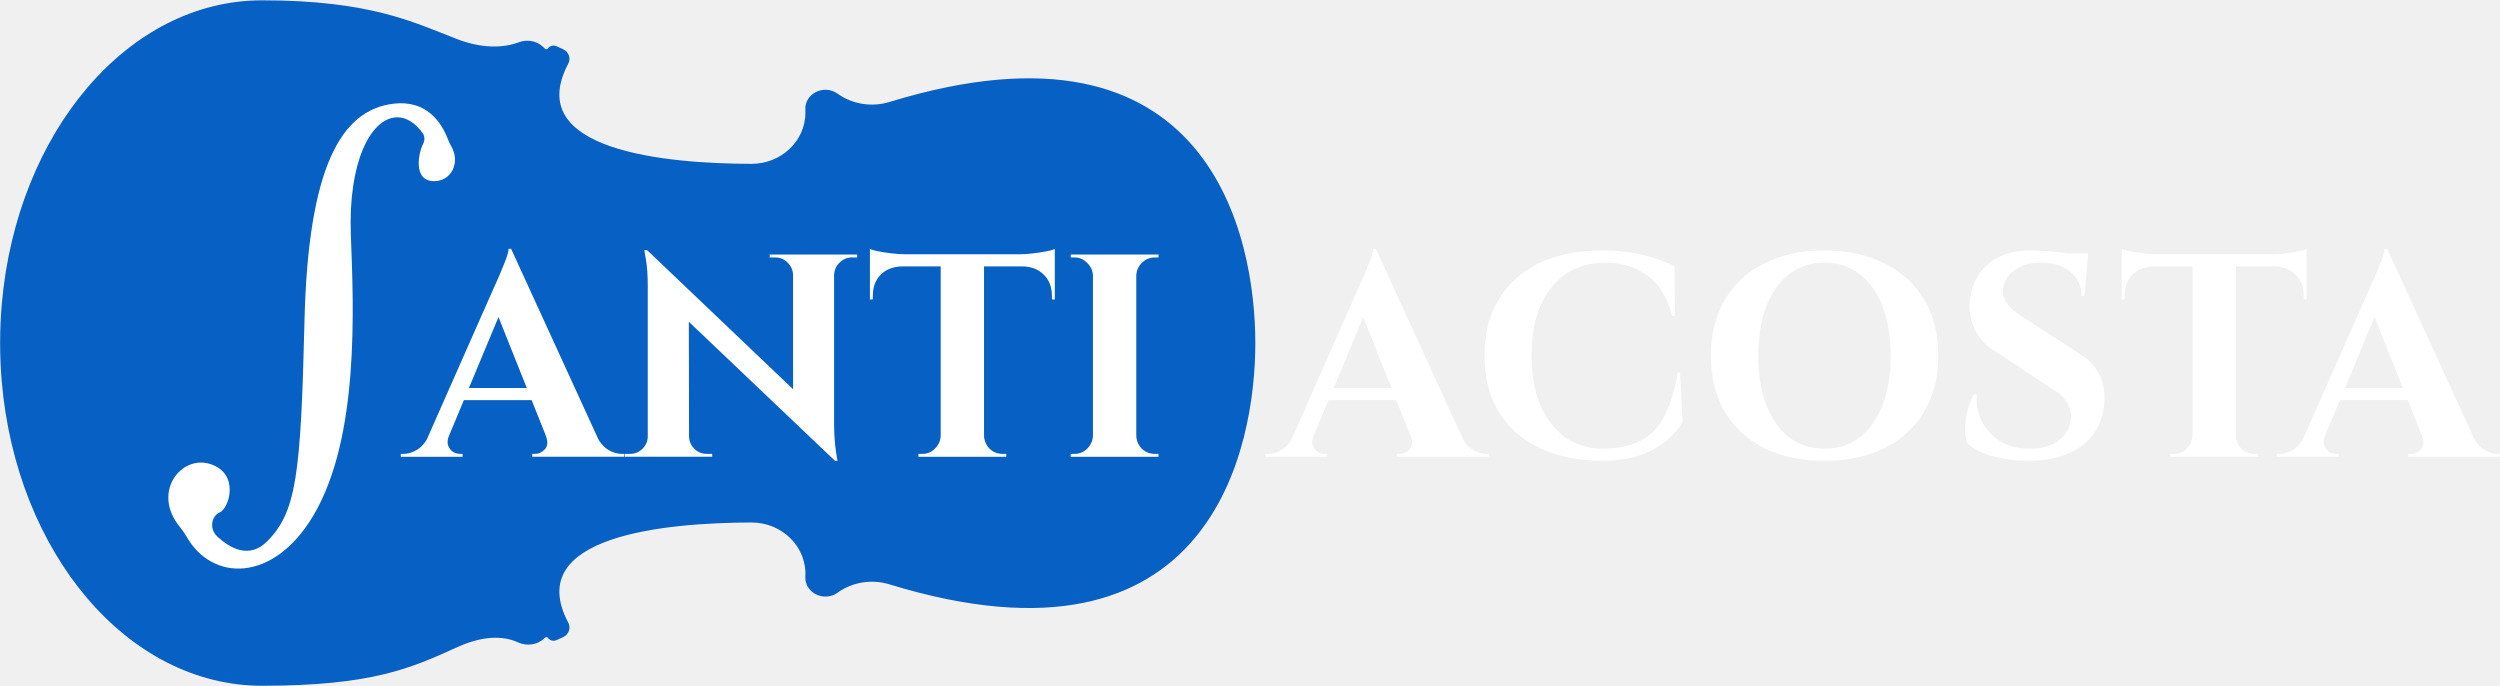
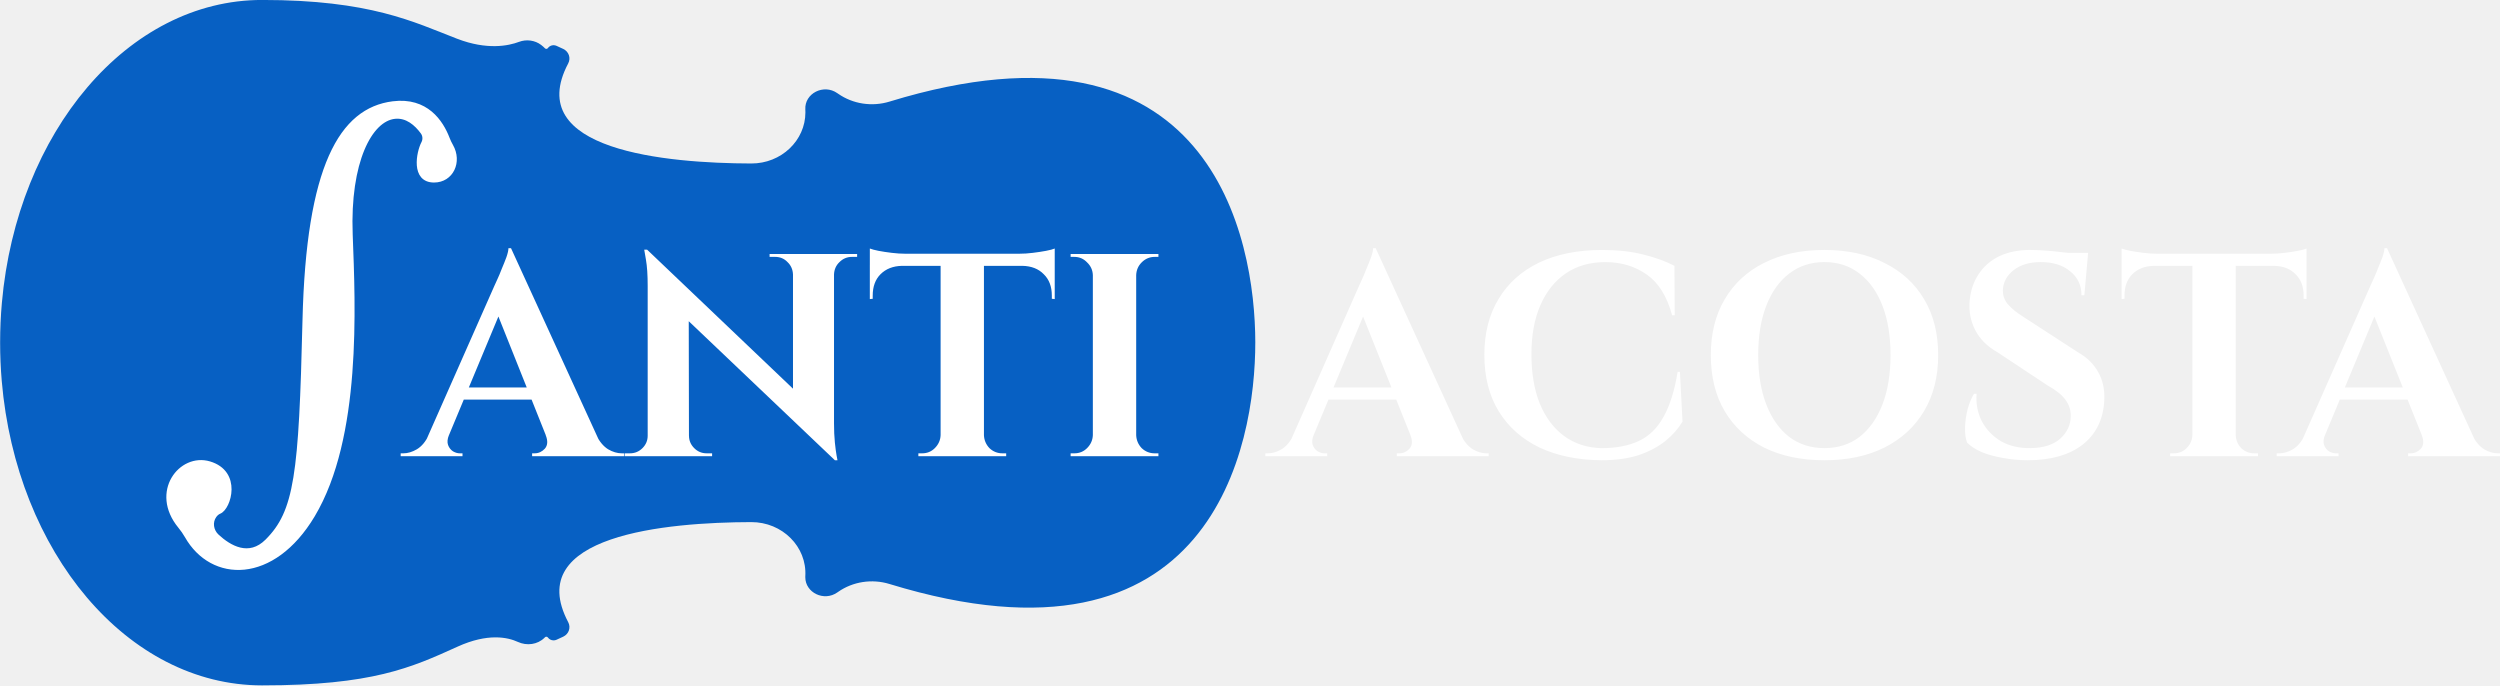
- <svg xmlns="http://www.w3.org/2000/svg" version="1.1" viewBox="0 0 64.796 17.765">
-   <g transform="translate(-767.29 545.84)">
-     <g transform="translate(751.62 -547.27)">
-       <g transform="matrix(0 -.27522 -.28988 0 77.977 -60.238)">
+ <svg xmlns="http://www.w3.org/2000/svg" version="1.1" viewBox="0 0 195.39 53.57">
+   <g transform="translate(291.84 415.13)">
+     <g transform="translate(-950.29 -815.83)" fill="#fff">
+       <g transform="matrix(0 -.82989 -.8741 0 846.33 214.72)">
        <path d="m-227.75 174.07c-1.091-2.684-.665-4.602-.296-5.532.265-.664.158-1.43-.292-1.986-.116-.145-.228-.258-.314-.337-.035-.033-.054-.079-.054-.122 0-.053.025-.106.074-.139.255-.172.344-.504.21-.779l-.284-.586c-.248-.508-.861-.707-1.366-.454-8.21 4.12-9.404-8.79-9.427-16.366-.009-2.684 2.166-4.842 4.817-4.842.089 0 .178.003.268.008 1.517.082 2.442-1.639 1.538-2.861-.016-.024-.033-.046-.049-.069-.975-1.322-1.25-3.033-.746-4.595 9.301-28.812-12.905-32.699-22.661-32.709-9.755-.01-32.093 3.827-22.768 32.71.504 1.562.23 3.271-.745 4.593-.017.024-.033.046-.051.07-.883 1.194-.021 2.863 1.434 2.863.034 0 .07 0 .105-.002 2.77-.151 5.094 2.06 5.085 4.834-.022 7.576-1.217 20.486-9.427 16.366-.506-.254-1.118-.055-1.366.454l-.284.586c-.042.086-.062.176-.062.268 0 .199.098.393.272.511.089.059.1.188.02.261-.017.015-.035.033-.053.05-.637.614-.771 1.573-.385 2.369.443.912.85 2.688-.442 5.391-1.988 4.157-3.649 7.636-3.649 17.486 0 12.05 12.541 21.973 28.67 23.274 1.183.095 2.386.145 3.605.145 1.273 0 2.529-.053 3.763-.158 16.051-1.352 28.512-11.25 28.512-23.26 0-9.692-2.07-13.554-3.653-17.441" fill="#0760c3" />
      </g>
-       <g transform="matrix(.33163 0 0 .33163 -202.69 -131.44)" fill="#fff">
-         <path d="m698.39 420.1 7.383 16.121h-4.064l-4.696-11.763zm-4.854 14.608q-.181.452-.068.768.113.316.384.497.271.158.542.158h.203v.226h-4.832v-.226t.113 0q.09 0 .09 0 .519 0 1.061-.316.564-.339.926-1.106zm4.854-14.608.09 2.755-5.599 13.434h-1.648l5.848-13.231q.068-.135.226-.497.181-.384.361-.858.203-.474.361-.903.158-.452.158-.7zm2.371 10.882v.948h-6.638v-.948zm.339 3.725h3.951q.384.768.926 1.106.542.316 1.061.316 0 0 .09 0t.09 0v.226h-7.18v-.226h.203q.452 0 .79-.361.339-.384.068-1.061zm7.925-14.495 14.405 13.727.271 2.732-14.405-13.705zm.113 14.54v1.603h-1.874v-.226t.203 0 .226 0q.564 0 .971-.406.406-.406.406-.971zm3.161 0q0 .564.406.971t.971.406q.023 0 .226 0 .203 0 .203 0v.226h-1.874v-1.603zm-3.274-14.54 3.251 3.454.023 12.689h-3.229v-13.321q0-1.264-.135-2.032-.135-.79-.135-.79zm14.608.339v13.231q0 .835.068 1.513.068.655.135 1.016.068.361.068.361h-.203l-3.274-3.658v-12.463zm1.806 0v.226t-.203 0-.203 0q-.564 0-.971.406-.406.384-.429.971h-.068v-1.603zm-6.841 0h1.874v1.603h-.045q-.023-.587-.429-.971-.384-.406-.971-.406 0 0-.203 0t-.226 0zm16.753.068v15.737h-3.387v-15.737zm5.532-.09v.948h-14.45v-.948zm0 .881v2.664l-.226-.023v-.248q0-1.061-.632-1.671-.61-.632-1.671-.655v-.068zm0-1.287v.655l-2.755-.248q.497 0 1.039-.068.564-.068 1.039-.158.474-.09.677-.181zm-8.851 14.585v1.648h-1.806v-.226t.135 0q.158 0 .158 0 .587 0 .993-.406.429-.429.452-1.016zm3.251 0h.068q.023.587.429 1.016.429.406 1.016.406 0 0 .135 0 .158 0 .158 0v.226h-1.806zm-6.344-13.298v.068q-1.039.023-1.671.655-.61.61-.61 1.671v.248l-.226.023v-2.664zm-2.506-1.287q.226.09.677.181.474.09 1.039.158.564.068 1.039.068l-2.755.248zm20.817.429v15.804h-3.387v-15.804zm-3.319 14.156v1.648h-1.806v-.226t.135 0q.158 0 .158 0 .587 0 .993-.406.429-.429.452-1.016zm0-12.508h-.068q-.023-.587-.452-.993-.406-.429-.993-.429 0 0-.158 0-.135 0-.135 0v-.226h1.806zm3.251 12.508h.068q.023.587.429 1.016.429.406 1.016.406 0 0 .135 0 .135 0 .158 0v.226h-1.806zm0-12.508v-1.648h1.806v.226q-.023 0-.158 0-.135 0-.135 0-.587 0-1.016.429-.406.406-.429.993z" stroke-width=".265" aria-label="ANTI" />
-         <path d="m765.97 420.1 7.383 16.121h-4.064l-4.696-11.763zm-4.854 14.608q-.181.452-.068.768.113.316.384.497.271.158.542.158h.203v.226h-4.832v-.226t.113 0q.09 0 .09 0 .519 0 1.061-.316.564-.339.926-1.106zm4.854-14.608.09 2.755-5.599 13.434h-1.648l5.848-13.231q.068-.135.226-.497.181-.384.361-.858.203-.474.361-.903.158-.452.158-.7zm2.371 10.882v.948h-6.638v-.948zm.339 3.725h3.951q.384.768.926 1.106.542.316 1.061.316 0 0 .09 0t.09 0v.226h-7.18v-.226h.203q.452 0 .79-.361.339-.384.068-1.061zm21.066-4.944.203 3.883q-.497.835-1.332 1.513-.835.677-2.077 1.106-1.242.406-2.935.406-2.755-.023-4.832-.993-2.055-.993-3.183-2.822t-1.129-4.425q0-2.529 1.106-4.357 1.106-1.851 3.161-2.845 2.077-.993 4.944-.993 1.806 0 3.229.361 1.445.361 2.416.881l.023 3.861h-.203q-.61-2.235-1.987-3.183-1.377-.971-3.229-.971-1.806 0-3.093.881-1.287.881-1.987 2.484t-.7 3.838q0 2.235.655 3.861.677 1.626 1.897 2.529 1.242.903 2.913.948 1.738 0 2.935-.564 1.197-.564 1.919-1.874.745-1.31 1.106-3.522zm11.289-9.528q2.709 0 4.696 1.016 2.009.993 3.093 2.822 1.106 1.829 1.106 4.38 0 2.529-1.106 4.38-1.084 1.829-3.093 2.845-1.987.993-4.696.993-2.709 0-4.719-.993-1.987-1.016-3.071-2.845-1.084-1.829-1.084-4.38 0-2.529 1.084-4.357 1.084-1.851 3.071-2.845 2.009-1.016 4.719-1.016zm0 15.488q1.603 0 2.755-.881 1.151-.903 1.784-2.529.632-1.626.632-3.861t-.632-3.861q-.632-1.626-1.784-2.506-1.151-.903-2.755-.903-1.58 0-2.755.903-1.151.881-1.784 2.506-.632 1.626-.632 3.861t.632 3.861q.632 1.626 1.784 2.529 1.174.881 2.755.881zm16.121-15.488q.452 0 1.106.045.677.045 1.377.135.722.068 1.242.158.542.068.745.158l-.271 3.048h-.226q0-1.174-.881-1.874-.858-.722-2.303-.722-1.31 0-2.122.632-.79.632-.835 1.535-.023.677.429 1.174.452.497 1.151.926l4.312 2.8q1.039.587 1.558 1.535.542.948.474 2.213-.113 2.213-1.693 3.454-1.58 1.219-4.29 1.219-.993 0-1.942-.181-.926-.158-1.648-.452-.722-.316-1.151-.745-.181-.497-.158-1.197.023-.7.203-1.422.203-.722.497-1.197h.203q-.09 1.151.406 2.145.519.971 1.49 1.558.993.564 2.348.542 1.49-.023 2.303-.745.813-.745.813-1.784 0-.7-.429-1.264-.406-.564-1.355-1.084l-3.951-2.619q-1.197-.677-1.738-1.738t-.429-2.303q.113-1.174.7-2.055.587-.903 1.603-1.4 1.039-.497 2.461-.497zm4.493.226-.045.474h-2.664v-.474zm11.537.158v15.737h-3.387v-15.737zm5.532-.09v.948h-14.45v-.948zm0 .881v2.664l-.226-.023v-.248q0-1.061-.632-1.671-.61-.632-1.671-.655v-.068zm0-1.287v.655l-2.755-.248q.497 0 1.039-.068.564-.068 1.039-.158.474-.09.677-.181zm-8.851 14.585v1.648h-1.806v-.226t.135 0q.158 0 .158 0 .587 0 .993-.406.429-.429.452-1.016zm3.251 0h.068q.023.587.429 1.016.429.406 1.016.406 0 0 .135 0 .158 0 .158 0v.226h-1.806zm-6.344-13.298v.068q-1.039.023-1.671.655-.61.61-.61 1.671v.248l-.226.023v-2.664zm-2.506-1.287q.226.09.677.181.474.09 1.039.158.564.068 1.039.068l-2.755.248zm20.744-.023 7.383 16.121h-4.064l-4.696-11.763zm-4.854 14.608q-.181.452-.068.768.113.316.384.497.271.158.542.158h.203v.226h-4.832v-.226t.113 0q.09 0 .09 0 .519 0 1.061-.316.564-.339.926-1.106zm4.854-14.608.09 2.755-5.599 13.434h-1.648l5.848-13.231q.068-.135.226-.497.181-.384.361-.858.203-.474.361-.903.158-.452.158-.7zm2.371 10.882v.948h-6.638v-.948zm.339 3.725h3.951q.384.768.926 1.106.542.316 1.061.316 0 0 .09 0t.09 0v.226h-7.18v-.226h.203q.452 0 .79-.361.339-.384.068-1.061z" stroke-width=".265" aria-label="ACOSTA" />
-         <path d="m693.72 412.1c-.106-.186-.199-.379-.275-.578-.499-1.3-1.667-3.085-4.287-2.756-4.043.509-6.631 4.936-6.917 17.002-.285 12.066-.643 14.921-2.927 17.207-1.4 1.4-2.921.512-3.889-.386-.441-.408-.545-1.087-.191-1.574.098-.135.221-.244.376-.308.75-.304 1.615-3.088-.794-3.802-2.249-.666-4.527 2.243-2.311 4.942.196.238.374.491.527.759 1.981 3.492 6.751 3.627 9.888-1.632 3.641-6.104 3.159-16.277 2.945-21.954-.214-5.676 1.526-8.995 3.454-9.184.934-.09 1.652.536 2.144 1.205.179.244.2.57.06.838-.384.733-.821 2.937.848 2.937 1.379 0 2.057-1.475 1.349-2.717" fill="#fff" />
-       </g>
+       <path d="m698.39 420.1 7.383 16.121h-4.064l-4.696-11.763zm-4.854 14.608q-.181.452-.068.768.113.316.384.497.271.158.542.158h.203v.226h-4.832v-.226t.113 0q.09 0 .09 0 .519 0 1.061-.316.564-.339.926-1.106zm4.854-14.608.09 2.755-5.599 13.434h-1.648l5.848-13.231q.068-.135.226-.497.181-.384.361-.858.203-.474.361-.903.158-.452.158-.7zm2.371 10.882v.948h-6.638v-.948zm.339 3.725h3.951q.384.768.926 1.106.542.316 1.061.316 0 0 .09 0t.09 0v.226h-7.18v-.226h.203q.452 0 .79-.361.339-.384.068-1.061zm7.925-14.495 14.405 13.727.271 2.732-14.405-13.705zm.113 14.54v1.603h-1.874v-.226t.203 0 .226 0q.564 0 .971-.406.406-.406.406-.971zm3.161 0q0 .564.406.971t.971.406q.023 0 .226 0 .203 0 .203 0v.226h-1.874v-1.603zm-3.274-14.54 3.251 3.454.023 12.689h-3.229v-13.321q0-1.264-.135-2.032-.135-.79-.135-.79zm14.608.339v13.231q0 .835.068 1.513.068.655.135 1.016.068.361.068.361h-.203l-3.274-3.658v-12.463zm1.806 0v.226t-.203 0-.203 0q-.564 0-.971.406-.406.384-.429.971h-.068v-1.603zm-6.841 0h1.874v1.603h-.045q-.023-.587-.429-.971-.384-.406-.971-.406 0 0-.203 0t-.226 0zm16.753.068v15.737h-3.387v-15.737zm5.532-.09v.948h-14.45v-.948zm0 .881v2.664l-.226-.023v-.248q0-1.061-.632-1.671-.61-.632-1.671-.655v-.068zm0-1.287v.655l-2.755-.248q.497 0 1.039-.068.564-.068 1.039-.158.474-.09.677-.181zm-8.851 14.585v1.648h-1.806v-.226t.135 0q.158 0 .158 0 .587 0 .993-.406.429-.429.452-1.016zm3.251 0h.068q.023.587.429 1.016.429.406 1.016.406 0 0 .135 0 .158 0 .158 0v.226h-1.806zm-6.344-13.298v.068q-1.039.023-1.671.655-.61.61-.61 1.671v.248l-.226.023v-2.664zm-2.506-1.287q.226.09.677.181.474.09 1.039.158.564.068 1.039.068l-2.755.248zm20.817.429v15.804h-3.387v-15.804zm-3.319 14.156v1.648h-1.806v-.226t.135 0q.158 0 .158 0 .587 0 .993-.406.429-.429.452-1.016zm0-12.508h-.068q-.023-.587-.452-.993-.406-.429-.993-.429 0 0-.158 0-.135 0-.135 0v-.226h1.806zm3.251 12.508h.068q.023.587.429 1.016.429.406 1.016.406 0 0 .135 0 .135 0 .158 0v.226h-1.806zm0-12.508v-1.648h1.806v.226q-.023 0-.158 0-.135 0-.135 0-.587 0-1.016.429-.406.406-.429.993z" stroke-width=".265" aria-label="ANTI" />
+       <path d="m765.97 420.1 7.383 16.121h-4.064l-4.696-11.763zm-4.854 14.608q-.181.452-.068.768.113.316.384.497.271.158.542.158h.203v.226h-4.832v-.226t.113 0q.09 0 .09 0 .519 0 1.061-.316.564-.339.926-1.106zm4.854-14.608.09 2.755-5.599 13.434h-1.648l5.848-13.231q.068-.135.226-.497.181-.384.361-.858.203-.474.361-.903.158-.452.158-.7zm2.371 10.882v.948h-6.638v-.948zm.339 3.725h3.951q.384.768.926 1.106.542.316 1.061.316 0 0 .09 0t.09 0v.226h-7.18v-.226h.203q.452 0 .79-.361.339-.384.068-1.061zm21.066-4.944.203 3.883q-.497.835-1.332 1.513-.835.677-2.077 1.106-1.242.406-2.935.406-2.755-.023-4.832-.993-2.055-.993-3.183-2.822t-1.129-4.425q0-2.529 1.106-4.357 1.106-1.851 3.161-2.845 2.077-.993 4.944-.993 1.806 0 3.229.361 1.445.361 2.416.881l.023 3.861h-.203q-.61-2.235-1.987-3.183-1.377-.971-3.229-.971-1.806 0-3.093.881-1.287.881-1.987 2.484t-.7 3.838q0 2.235.655 3.861.677 1.626 1.897 2.529 1.242.903 2.913.948 1.738 0 2.935-.564 1.197-.564 1.919-1.874.745-1.31 1.106-3.522zm11.289-9.528q2.709 0 4.696 1.016 2.009.993 3.093 2.822 1.106 1.829 1.106 4.38 0 2.529-1.106 4.38-1.084 1.829-3.093 2.845-1.987.993-4.696.993-2.709 0-4.719-.993-1.987-1.016-3.071-2.845-1.084-1.829-1.084-4.38 0-2.529 1.084-4.357 1.084-1.851 3.071-2.845 2.009-1.016 4.719-1.016zm0 15.488q1.603 0 2.755-.881 1.151-.903 1.784-2.529.632-1.626.632-3.861t-.632-3.861q-.632-1.626-1.784-2.506-1.151-.903-2.755-.903-1.58 0-2.755.903-1.151.881-1.784 2.506-.632 1.626-.632 3.861t.632 3.861q.632 1.626 1.784 2.529 1.174.881 2.755.881zm16.121-15.488q.452 0 1.106.045.677.045 1.377.135.722.068 1.242.158.542.068.745.158l-.271 3.048h-.226q0-1.174-.881-1.874-.858-.722-2.303-.722-1.31 0-2.122.632-.79.632-.835 1.535-.023.677.429 1.174.452.497 1.151.926l4.312 2.8q1.039.587 1.558 1.535.542.948.474 2.213-.113 2.213-1.693 3.454-1.58 1.219-4.29 1.219-.993 0-1.942-.181-.926-.158-1.648-.452-.722-.316-1.151-.745-.181-.497-.158-1.197.023-.7.203-1.422.203-.722.497-1.197h.203q-.09 1.151.406 2.145.519.971 1.49 1.558.993.564 2.348.542 1.49-.023 2.303-.745.813-.745.813-1.784 0-.7-.429-1.264-.406-.564-1.355-1.084l-3.951-2.619q-1.197-.677-1.738-1.738t-.429-2.303q.113-1.174.7-2.055.587-.903 1.603-1.4 1.039-.497 2.461-.497zm4.493.226-.045.474h-2.664v-.474zm11.537.158v15.737h-3.387v-15.737zm5.532-.09v.948h-14.45v-.948zm0 .881v2.664l-.226-.023v-.248q0-1.061-.632-1.671-.61-.632-1.671-.655v-.068zm0-1.287v.655l-2.755-.248q.497 0 1.039-.068.564-.068 1.039-.158.474-.09.677-.181zm-8.851 14.585v1.648h-1.806v-.226t.135 0q.158 0 .158 0 .587 0 .993-.406.429-.429.452-1.016zm3.251 0h.068q.023.587.429 1.016.429.406 1.016.406 0 0 .135 0 .158 0 .158 0v.226h-1.806zm-6.344-13.298v.068q-1.039.023-1.671.655-.61.61-.61 1.671v.248l-.226.023v-2.664zm-2.506-1.287q.226.09.677.181.474.09 1.039.158.564.068 1.039.068l-2.755.248zm20.744-.023 7.383 16.121h-4.064l-4.696-11.763zm-4.854 14.608q-.181.452-.068.768.113.316.384.497.271.158.542.158h.203v.226h-4.832v-.226t.113 0q.09 0 .09 0 .519 0 1.061-.316.564-.339.926-1.106zm4.854-14.608.09 2.755-5.599 13.434h-1.648l5.848-13.231q.068-.135.226-.497.181-.384.361-.858.203-.474.361-.903.158-.452.158-.7zm2.371 10.882v.948h-6.638v-.948zm.339 3.725h3.951q.384.768.926 1.106.542.316 1.061.316 0 0 .09 0t.09 0v.226h-7.18v-.226h.203q.452 0 .79-.361.339-.384.068-1.061z" stroke-width=".265" aria-label="ACOSTA" />
+       <path d="m693.72 412.1c-.106-.186-.199-.379-.275-.578-.499-1.3-1.667-3.085-4.287-2.756-4.043.509-6.631 4.936-6.917 17.002-.285 12.066-.643 14.921-2.927 17.207-1.4 1.4-2.921.512-3.889-.386-.441-.408-.545-1.087-.191-1.574.098-.135.221-.244.376-.308.75-.304 1.615-3.088-.794-3.802-2.249-.666-4.527 2.243-2.311 4.942.196.238.374.491.527.759 1.981 3.492 6.751 3.627 9.888-1.632 3.641-6.104 3.159-16.277 2.945-21.954-.214-5.676 1.526-8.995 3.454-9.184.934-.09 1.652.536 2.144 1.205.179.244.2.57.06.838-.384.733-.821 2.937.848 2.937 1.379 0 2.057-1.475 1.349-2.717" fill="#fff" stroke="#fff" stroke-width=".3" />
    </g>
  </g>
</svg>
